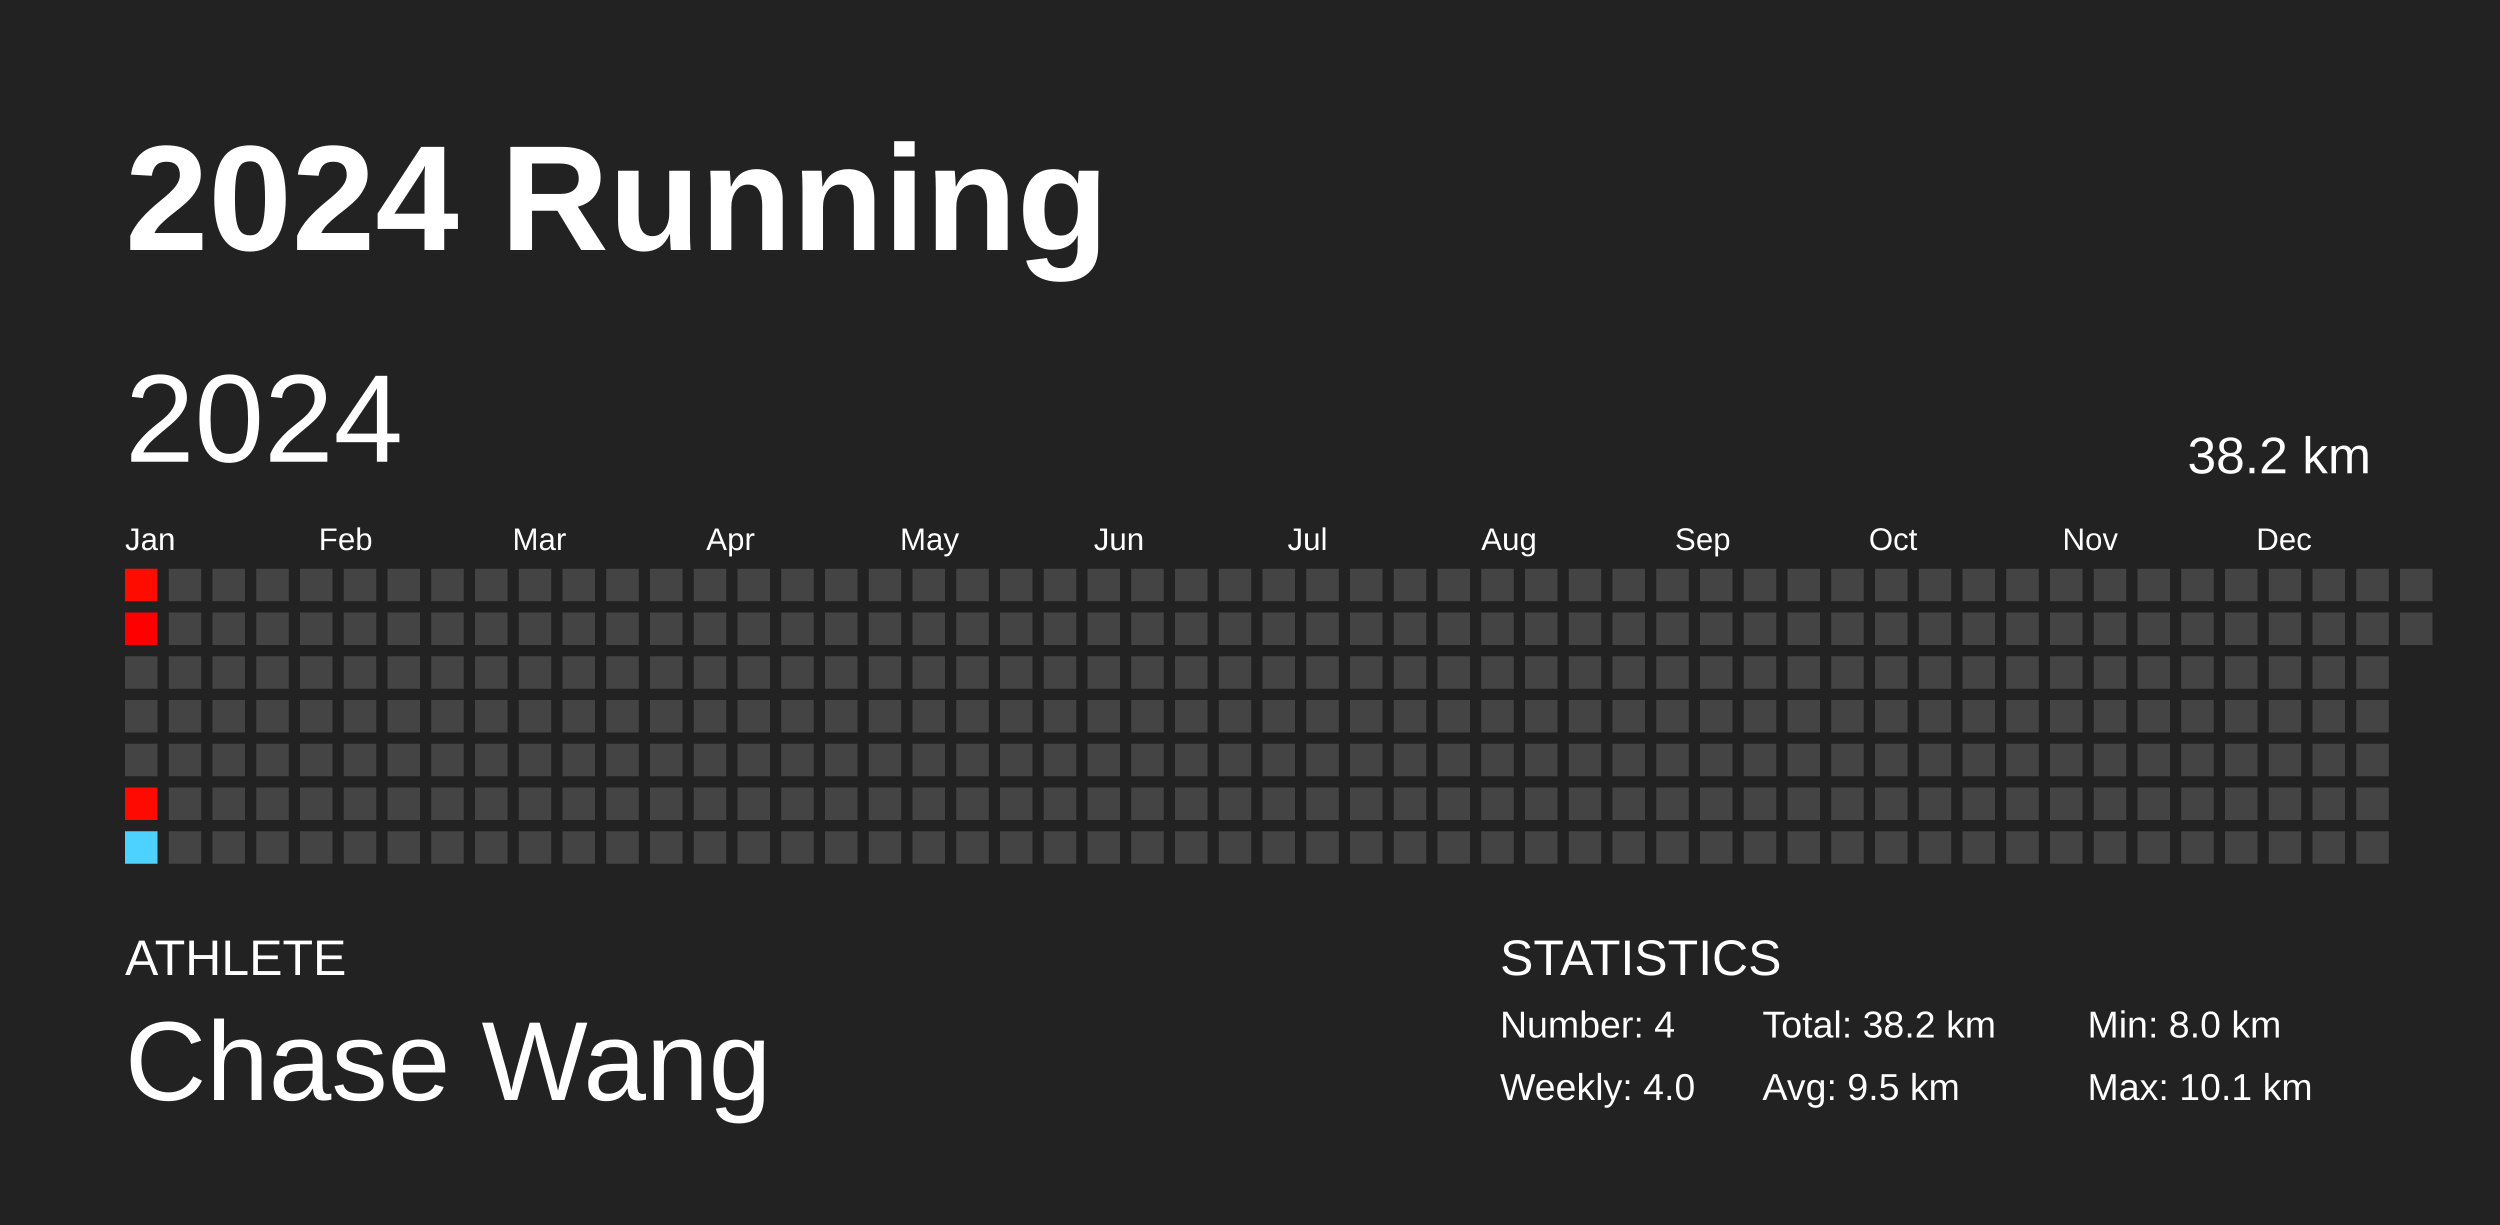
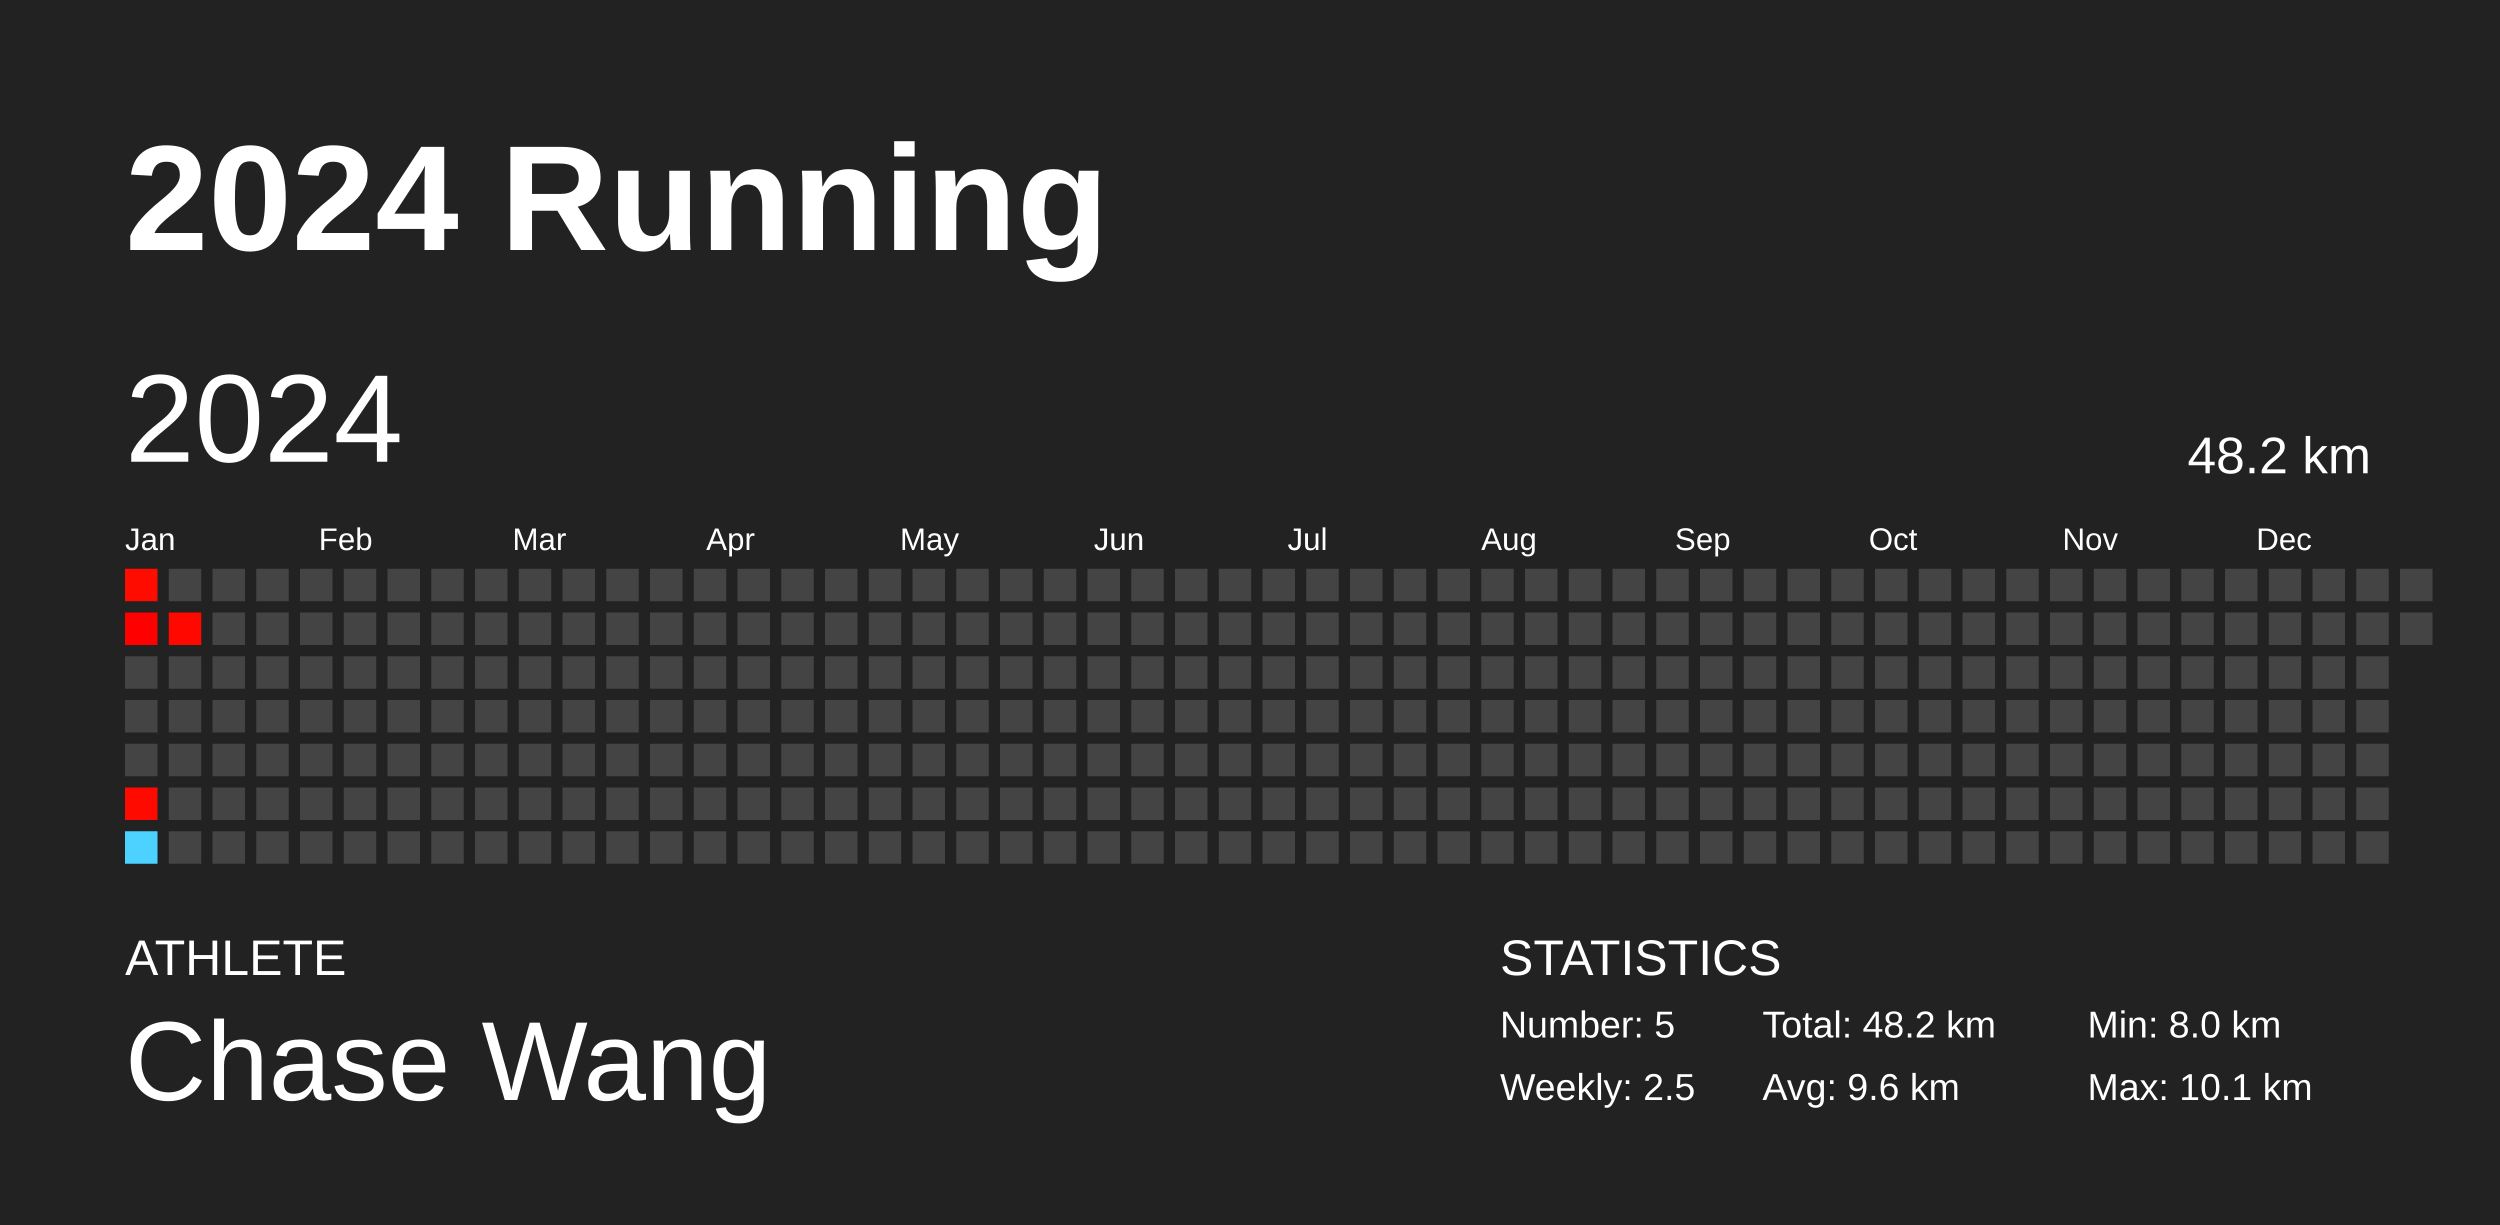
<svg xmlns="http://www.w3.org/2000/svg" baseProfile="full" height="98mm" version="1.1" viewBox="0,0,200,98" width="200mm">
  <defs />
  <rect fill="#222222" height="98" width="200" x="0" y="0" />
  <text fill="#FFFFFF" style="font-size:12px; font-family:Arial; font-weight:bold;" x="10" y="20">2024 Running</text>
  <text fill="#FFFFFF" style="font-size:4px; font-family:Arial" x="10" y="78">ATHLETE</text>
  <text fill="#FFFFFF" style="font-size:9px; font-family:Arial" x="10" y="88">Chase Wang</text>
  <text fill="#FFFFFF" style="font-size:4px; font-family:Arial" x="120" y="78">STATISTICS</text>
-   <text fill="#FFFFFF" style="font-size:3px; font-family:Arial" x="120" y="83">Number: 4</text>
-   <text fill="#FFFFFF" style="font-size:3px; font-family:Arial" x="120" y="88">Weekly: 4.0</text>
-   <text fill="#FFFFFF" style="font-size:3px; font-family:Arial" x="141" y="83">Total: 38.2 km</text>
-   <text fill="#FFFFFF" style="font-size:3px; font-family:Arial" x="141" y="88">Avg: 9.5 km</text>
+   <text fill="#FFFFFF" style="font-size:3px; font-family:Arial" x="120" y="83">Number: 5</text>
+   <text fill="#FFFFFF" style="font-size:3px; font-family:Arial" x="120" y="88">Weekly: 2.5</text>
+   <text fill="#FFFFFF" style="font-size:3px; font-family:Arial" x="141" y="83">Total: 48.2 km</text>
+   <text fill="#FFFFFF" style="font-size:3px; font-family:Arial" x="141" y="88">Avg: 9.6 km</text>
  <text fill="#FFFFFF" style="font-size:3px; font-family:Arial" x="167" y="83">Min: 8.0 km</text>
  <text fill="#FFFFFF" style="font-size:3px; font-family:Arial" x="167" y="88">Max: 10.1 km</text>
  <text dominant-baseline="hanging" fill="#FFFFFF" style="font-size:10.0px; font-family:Arial;" x="10" y="30">2024</text>
-   <text dominant-baseline="hanging" fill="#FFFFFF" style="font-size:4.125px; font-family:Arial;" x="175" y="35">38.2 km</text>
+   <text dominant-baseline="hanging" fill="#FFFFFF" style="font-size:4.125px; font-family:Arial;" x="175" y="35">48.2 km</text>
  <text fill="#FFFFFF" style="font-size:2.5px; font-family:Arial" x="10.0" y="44">Jan</text>
  <text fill="#FFFFFF" style="font-size:2.5px; font-family:Arial" x="25.5" y="44">Feb</text>
  <text fill="#FFFFFF" style="font-size:2.5px; font-family:Arial" x="41.0" y="44">Mar</text>
  <text fill="#FFFFFF" style="font-size:2.5px; font-family:Arial" x="56.5" y="44">Apr</text>
  <text fill="#FFFFFF" style="font-size:2.5px; font-family:Arial" x="72.0" y="44">May</text>
  <text fill="#FFFFFF" style="font-size:2.5px; font-family:Arial" x="87.5" y="44">Jun</text>
  <text fill="#FFFFFF" style="font-size:2.5px; font-family:Arial" x="103.0" y="44">Jul</text>
  <text fill="#FFFFFF" style="font-size:2.5px; font-family:Arial" x="118.5" y="44">Aug</text>
  <text fill="#FFFFFF" style="font-size:2.5px; font-family:Arial" x="134.0" y="44">Sep</text>
  <text fill="#FFFFFF" style="font-size:2.5px; font-family:Arial" x="149.5" y="44">Oct</text>
  <text fill="#FFFFFF" style="font-size:2.5px; font-family:Arial" x="165.0" y="44">Nov</text>
  <text fill="#FFFFFF" style="font-size:2.5px; font-family:Arial" x="180.5" y="44">Dec</text>
  <rect fill="#ff0c00" height="2.6" width="2.6" x="10.0" y="45.5" />
  <rect fill="#ff0000" height="2.6" width="2.6" x="10.0" y="49.0" />
  <rect fill="#444444" height="2.6" width="2.6" x="10.0" y="52.5" />
  <rect fill="#444444" height="2.6" width="2.6" x="10.0" y="56.0" />
  <rect fill="#444444" height="2.6" width="2.6" x="10.0" y="59.5" />
  <rect fill="#ff0a00" height="2.6" width="2.6" x="10.0" y="63.0" />
  <rect fill="#4dd2ff" height="2.6" width="2.6" x="10.0" y="66.5" />
  <rect fill="#444444" height="2.6" width="2.6" x="13.5" y="45.5" />
-   <rect fill="#444444" height="2.6" width="2.6" x="13.5" y="49.0" />
+   <rect fill="#ff0800" height="2.6" width="2.6" x="13.5" y="49.0" />
  <rect fill="#444444" height="2.6" width="2.6" x="13.5" y="52.5" />
  <rect fill="#444444" height="2.6" width="2.6" x="13.5" y="56.0" />
  <rect fill="#444444" height="2.6" width="2.6" x="13.5" y="59.5" />
  <rect fill="#444444" height="2.6" width="2.6" x="13.5" y="63.0" />
  <rect fill="#444444" height="2.6" width="2.6" x="13.5" y="66.5" />
  <rect fill="#444444" height="2.6" width="2.6" x="17.0" y="45.5" />
  <rect fill="#444444" height="2.6" width="2.6" x="17.0" y="49.0" />
  <rect fill="#444444" height="2.6" width="2.6" x="17.0" y="52.5" />
  <rect fill="#444444" height="2.6" width="2.6" x="17.0" y="56.0" />
  <rect fill="#444444" height="2.6" width="2.6" x="17.0" y="59.5" />
  <rect fill="#444444" height="2.6" width="2.6" x="17.0" y="63.0" />
  <rect fill="#444444" height="2.6" width="2.6" x="17.0" y="66.5" />
  <rect fill="#444444" height="2.6" width="2.6" x="20.5" y="45.5" />
  <rect fill="#444444" height="2.6" width="2.6" x="20.5" y="49.0" />
  <rect fill="#444444" height="2.6" width="2.6" x="20.5" y="52.5" />
  <rect fill="#444444" height="2.6" width="2.6" x="20.5" y="56.0" />
  <rect fill="#444444" height="2.6" width="2.6" x="20.5" y="59.5" />
  <rect fill="#444444" height="2.6" width="2.6" x="20.5" y="63.0" />
  <rect fill="#444444" height="2.6" width="2.6" x="20.5" y="66.5" />
  <rect fill="#444444" height="2.6" width="2.6" x="24.0" y="45.5" />
  <rect fill="#444444" height="2.6" width="2.6" x="24.0" y="49.0" />
  <rect fill="#444444" height="2.6" width="2.6" x="24.0" y="52.5" />
  <rect fill="#444444" height="2.6" width="2.6" x="24.0" y="56.0" />
  <rect fill="#444444" height="2.6" width="2.6" x="24.0" y="59.5" />
  <rect fill="#444444" height="2.6" width="2.6" x="24.0" y="63.0" />
  <rect fill="#444444" height="2.6" width="2.6" x="24.0" y="66.5" />
  <rect fill="#444444" height="2.6" width="2.6" x="27.5" y="45.5" />
  <rect fill="#444444" height="2.6" width="2.6" x="27.5" y="49.0" />
  <rect fill="#444444" height="2.6" width="2.6" x="27.5" y="52.5" />
  <rect fill="#444444" height="2.6" width="2.6" x="27.5" y="56.0" />
  <rect fill="#444444" height="2.6" width="2.6" x="27.5" y="59.5" />
  <rect fill="#444444" height="2.6" width="2.6" x="27.5" y="63.0" />
  <rect fill="#444444" height="2.6" width="2.6" x="27.5" y="66.5" />
  <rect fill="#444444" height="2.6" width="2.6" x="31.0" y="45.5" />
  <rect fill="#444444" height="2.6" width="2.6" x="31.0" y="49.0" />
  <rect fill="#444444" height="2.6" width="2.6" x="31.0" y="52.5" />
  <rect fill="#444444" height="2.6" width="2.6" x="31.0" y="56.0" />
  <rect fill="#444444" height="2.6" width="2.6" x="31.0" y="59.5" />
  <rect fill="#444444" height="2.6" width="2.6" x="31.0" y="63.0" />
  <rect fill="#444444" height="2.6" width="2.6" x="31.0" y="66.5" />
  <rect fill="#444444" height="2.6" width="2.6" x="34.5" y="45.5" />
  <rect fill="#444444" height="2.6" width="2.6" x="34.5" y="49.0" />
  <rect fill="#444444" height="2.6" width="2.6" x="34.5" y="52.5" />
  <rect fill="#444444" height="2.6" width="2.6" x="34.5" y="56.0" />
  <rect fill="#444444" height="2.6" width="2.6" x="34.5" y="59.5" />
  <rect fill="#444444" height="2.6" width="2.6" x="34.5" y="63.0" />
  <rect fill="#444444" height="2.6" width="2.6" x="34.5" y="66.5" />
  <rect fill="#444444" height="2.6" width="2.6" x="38.0" y="45.5" />
  <rect fill="#444444" height="2.6" width="2.6" x="38.0" y="49.0" />
  <rect fill="#444444" height="2.6" width="2.6" x="38.0" y="52.5" />
  <rect fill="#444444" height="2.6" width="2.6" x="38.0" y="56.0" />
  <rect fill="#444444" height="2.6" width="2.6" x="38.0" y="59.5" />
  <rect fill="#444444" height="2.6" width="2.6" x="38.0" y="63.0" />
  <rect fill="#444444" height="2.6" width="2.6" x="38.0" y="66.5" />
  <rect fill="#444444" height="2.6" width="2.6" x="41.5" y="45.5" />
  <rect fill="#444444" height="2.6" width="2.6" x="41.5" y="49.0" />
  <rect fill="#444444" height="2.6" width="2.6" x="41.5" y="52.5" />
  <rect fill="#444444" height="2.6" width="2.6" x="41.5" y="56.0" />
  <rect fill="#444444" height="2.6" width="2.6" x="41.5" y="59.5" />
  <rect fill="#444444" height="2.6" width="2.6" x="41.5" y="63.0" />
  <rect fill="#444444" height="2.6" width="2.6" x="41.5" y="66.5" />
  <rect fill="#444444" height="2.6" width="2.6" x="45.0" y="45.5" />
  <rect fill="#444444" height="2.6" width="2.6" x="45.0" y="49.0" />
  <rect fill="#444444" height="2.6" width="2.6" x="45.0" y="52.5" />
  <rect fill="#444444" height="2.6" width="2.6" x="45.0" y="56.0" />
  <rect fill="#444444" height="2.6" width="2.6" x="45.0" y="59.5" />
  <rect fill="#444444" height="2.6" width="2.6" x="45.0" y="63.0" />
  <rect fill="#444444" height="2.6" width="2.6" x="45.0" y="66.5" />
  <rect fill="#444444" height="2.6" width="2.6" x="48.5" y="45.5" />
  <rect fill="#444444" height="2.6" width="2.6" x="48.5" y="49.0" />
  <rect fill="#444444" height="2.6" width="2.6" x="48.5" y="52.5" />
  <rect fill="#444444" height="2.6" width="2.6" x="48.5" y="56.0" />
  <rect fill="#444444" height="2.6" width="2.6" x="48.5" y="59.5" />
  <rect fill="#444444" height="2.6" width="2.6" x="48.5" y="63.0" />
  <rect fill="#444444" height="2.6" width="2.6" x="48.5" y="66.5" />
  <rect fill="#444444" height="2.6" width="2.6" x="52.0" y="45.5" />
  <rect fill="#444444" height="2.6" width="2.6" x="52.0" y="49.0" />
  <rect fill="#444444" height="2.6" width="2.6" x="52.0" y="52.5" />
  <rect fill="#444444" height="2.6" width="2.6" x="52.0" y="56.0" />
  <rect fill="#444444" height="2.6" width="2.6" x="52.0" y="59.5" />
  <rect fill="#444444" height="2.6" width="2.6" x="52.0" y="63.0" />
  <rect fill="#444444" height="2.6" width="2.6" x="52.0" y="66.5" />
  <rect fill="#444444" height="2.6" width="2.6" x="55.5" y="45.5" />
  <rect fill="#444444" height="2.6" width="2.6" x="55.5" y="49.0" />
  <rect fill="#444444" height="2.6" width="2.6" x="55.5" y="52.5" />
  <rect fill="#444444" height="2.6" width="2.6" x="55.5" y="56.0" />
  <rect fill="#444444" height="2.6" width="2.6" x="55.5" y="59.5" />
  <rect fill="#444444" height="2.6" width="2.6" x="55.5" y="63.0" />
  <rect fill="#444444" height="2.6" width="2.6" x="55.5" y="66.5" />
  <rect fill="#444444" height="2.6" width="2.6" x="59.0" y="45.5" />
  <rect fill="#444444" height="2.6" width="2.6" x="59.0" y="49.0" />
  <rect fill="#444444" height="2.6" width="2.6" x="59.0" y="52.5" />
  <rect fill="#444444" height="2.6" width="2.6" x="59.0" y="56.0" />
  <rect fill="#444444" height="2.6" width="2.6" x="59.0" y="59.5" />
  <rect fill="#444444" height="2.6" width="2.6" x="59.0" y="63.0" />
  <rect fill="#444444" height="2.6" width="2.6" x="59.0" y="66.5" />
  <rect fill="#444444" height="2.6" width="2.6" x="62.5" y="45.5" />
  <rect fill="#444444" height="2.6" width="2.6" x="62.5" y="49.0" />
  <rect fill="#444444" height="2.6" width="2.6" x="62.5" y="52.5" />
  <rect fill="#444444" height="2.6" width="2.6" x="62.5" y="56.0" />
  <rect fill="#444444" height="2.6" width="2.6" x="62.5" y="59.5" />
  <rect fill="#444444" height="2.6" width="2.6" x="62.5" y="63.0" />
  <rect fill="#444444" height="2.6" width="2.6" x="62.5" y="66.5" />
  <rect fill="#444444" height="2.6" width="2.6" x="66.0" y="45.5" />
  <rect fill="#444444" height="2.6" width="2.6" x="66.0" y="49.0" />
  <rect fill="#444444" height="2.6" width="2.6" x="66.0" y="52.5" />
  <rect fill="#444444" height="2.6" width="2.6" x="66.0" y="56.0" />
  <rect fill="#444444" height="2.6" width="2.6" x="66.0" y="59.5" />
  <rect fill="#444444" height="2.6" width="2.6" x="66.0" y="63.0" />
  <rect fill="#444444" height="2.6" width="2.6" x="66.0" y="66.5" />
  <rect fill="#444444" height="2.6" width="2.6" x="69.5" y="45.5" />
  <rect fill="#444444" height="2.6" width="2.6" x="69.5" y="49.0" />
  <rect fill="#444444" height="2.6" width="2.6" x="69.5" y="52.5" />
  <rect fill="#444444" height="2.6" width="2.6" x="69.5" y="56.0" />
  <rect fill="#444444" height="2.6" width="2.6" x="69.5" y="59.5" />
  <rect fill="#444444" height="2.6" width="2.6" x="69.5" y="63.0" />
  <rect fill="#444444" height="2.6" width="2.6" x="69.5" y="66.5" />
  <rect fill="#444444" height="2.6" width="2.6" x="73.0" y="45.5" />
  <rect fill="#444444" height="2.6" width="2.6" x="73.0" y="49.0" />
  <rect fill="#444444" height="2.6" width="2.6" x="73.0" y="52.5" />
  <rect fill="#444444" height="2.6" width="2.6" x="73.0" y="56.0" />
  <rect fill="#444444" height="2.6" width="2.6" x="73.0" y="59.5" />
  <rect fill="#444444" height="2.6" width="2.6" x="73.0" y="63.0" />
  <rect fill="#444444" height="2.6" width="2.6" x="73.0" y="66.5" />
  <rect fill="#444444" height="2.6" width="2.6" x="76.5" y="45.5" />
  <rect fill="#444444" height="2.6" width="2.6" x="76.5" y="49.0" />
  <rect fill="#444444" height="2.6" width="2.6" x="76.5" y="52.5" />
  <rect fill="#444444" height="2.6" width="2.6" x="76.5" y="56.0" />
  <rect fill="#444444" height="2.6" width="2.6" x="76.5" y="59.5" />
  <rect fill="#444444" height="2.6" width="2.6" x="76.5" y="63.0" />
  <rect fill="#444444" height="2.6" width="2.6" x="76.5" y="66.5" />
  <rect fill="#444444" height="2.6" width="2.6" x="80.0" y="45.5" />
  <rect fill="#444444" height="2.6" width="2.6" x="80.0" y="49.0" />
  <rect fill="#444444" height="2.6" width="2.6" x="80.0" y="52.5" />
  <rect fill="#444444" height="2.6" width="2.6" x="80.0" y="56.0" />
  <rect fill="#444444" height="2.6" width="2.6" x="80.0" y="59.5" />
  <rect fill="#444444" height="2.6" width="2.6" x="80.0" y="63.0" />
  <rect fill="#444444" height="2.6" width="2.6" x="80.0" y="66.5" />
  <rect fill="#444444" height="2.6" width="2.6" x="83.5" y="45.5" />
  <rect fill="#444444" height="2.6" width="2.6" x="83.5" y="49.0" />
  <rect fill="#444444" height="2.6" width="2.6" x="83.5" y="52.5" />
  <rect fill="#444444" height="2.6" width="2.6" x="83.5" y="56.0" />
  <rect fill="#444444" height="2.6" width="2.6" x="83.5" y="59.5" />
  <rect fill="#444444" height="2.6" width="2.6" x="83.5" y="63.0" />
  <rect fill="#444444" height="2.6" width="2.6" x="83.5" y="66.5" />
  <rect fill="#444444" height="2.6" width="2.6" x="87.0" y="45.5" />
  <rect fill="#444444" height="2.6" width="2.6" x="87.0" y="49.0" />
  <rect fill="#444444" height="2.6" width="2.6" x="87.0" y="52.5" />
  <rect fill="#444444" height="2.6" width="2.6" x="87.0" y="56.0" />
  <rect fill="#444444" height="2.6" width="2.6" x="87.0" y="59.5" />
  <rect fill="#444444" height="2.6" width="2.6" x="87.0" y="63.0" />
  <rect fill="#444444" height="2.6" width="2.6" x="87.0" y="66.5" />
  <rect fill="#444444" height="2.6" width="2.6" x="90.5" y="45.5" />
  <rect fill="#444444" height="2.6" width="2.6" x="90.5" y="49.0" />
  <rect fill="#444444" height="2.6" width="2.6" x="90.5" y="52.5" />
  <rect fill="#444444" height="2.6" width="2.6" x="90.5" y="56.0" />
  <rect fill="#444444" height="2.6" width="2.6" x="90.5" y="59.5" />
  <rect fill="#444444" height="2.6" width="2.6" x="90.5" y="63.0" />
  <rect fill="#444444" height="2.6" width="2.6" x="90.5" y="66.5" />
  <rect fill="#444444" height="2.6" width="2.6" x="94.0" y="45.5" />
  <rect fill="#444444" height="2.6" width="2.6" x="94.0" y="49.0" />
  <rect fill="#444444" height="2.6" width="2.6" x="94.0" y="52.5" />
  <rect fill="#444444" height="2.6" width="2.6" x="94.0" y="56.0" />
  <rect fill="#444444" height="2.6" width="2.6" x="94.0" y="59.5" />
  <rect fill="#444444" height="2.6" width="2.6" x="94.0" y="63.0" />
  <rect fill="#444444" height="2.6" width="2.6" x="94.0" y="66.5" />
  <rect fill="#444444" height="2.6" width="2.6" x="97.5" y="45.5" />
  <rect fill="#444444" height="2.6" width="2.6" x="97.5" y="49.0" />
  <rect fill="#444444" height="2.6" width="2.6" x="97.5" y="52.5" />
  <rect fill="#444444" height="2.6" width="2.6" x="97.5" y="56.0" />
  <rect fill="#444444" height="2.6" width="2.6" x="97.5" y="59.5" />
  <rect fill="#444444" height="2.6" width="2.6" x="97.5" y="63.0" />
  <rect fill="#444444" height="2.6" width="2.6" x="97.5" y="66.5" />
  <rect fill="#444444" height="2.6" width="2.6" x="101.0" y="45.5" />
  <rect fill="#444444" height="2.6" width="2.6" x="101.0" y="49.0" />
  <rect fill="#444444" height="2.6" width="2.6" x="101.0" y="52.5" />
  <rect fill="#444444" height="2.6" width="2.6" x="101.0" y="56.0" />
  <rect fill="#444444" height="2.6" width="2.6" x="101.0" y="59.5" />
  <rect fill="#444444" height="2.6" width="2.6" x="101.0" y="63.0" />
  <rect fill="#444444" height="2.6" width="2.6" x="101.0" y="66.5" />
  <rect fill="#444444" height="2.6" width="2.6" x="104.5" y="45.5" />
  <rect fill="#444444" height="2.6" width="2.6" x="104.5" y="49.0" />
  <rect fill="#444444" height="2.6" width="2.6" x="104.5" y="52.5" />
  <rect fill="#444444" height="2.6" width="2.6" x="104.5" y="56.0" />
  <rect fill="#444444" height="2.6" width="2.6" x="104.5" y="59.5" />
  <rect fill="#444444" height="2.6" width="2.6" x="104.5" y="63.0" />
  <rect fill="#444444" height="2.6" width="2.6" x="104.5" y="66.5" />
  <rect fill="#444444" height="2.6" width="2.6" x="108.0" y="45.5" />
  <rect fill="#444444" height="2.6" width="2.6" x="108.0" y="49.0" />
  <rect fill="#444444" height="2.6" width="2.6" x="108.0" y="52.5" />
  <rect fill="#444444" height="2.6" width="2.6" x="108.0" y="56.0" />
  <rect fill="#444444" height="2.6" width="2.6" x="108.0" y="59.5" />
  <rect fill="#444444" height="2.6" width="2.6" x="108.0" y="63.0" />
  <rect fill="#444444" height="2.6" width="2.6" x="108.0" y="66.5" />
  <rect fill="#444444" height="2.6" width="2.6" x="111.5" y="45.5" />
  <rect fill="#444444" height="2.6" width="2.6" x="111.5" y="49.0" />
  <rect fill="#444444" height="2.6" width="2.6" x="111.5" y="52.5" />
  <rect fill="#444444" height="2.6" width="2.6" x="111.5" y="56.0" />
  <rect fill="#444444" height="2.6" width="2.6" x="111.5" y="59.5" />
  <rect fill="#444444" height="2.6" width="2.6" x="111.5" y="63.0" />
  <rect fill="#444444" height="2.6" width="2.6" x="111.5" y="66.5" />
  <rect fill="#444444" height="2.6" width="2.6" x="115.0" y="45.5" />
  <rect fill="#444444" height="2.6" width="2.6" x="115.0" y="49.0" />
  <rect fill="#444444" height="2.6" width="2.6" x="115.0" y="52.5" />
  <rect fill="#444444" height="2.6" width="2.6" x="115.0" y="56.0" />
  <rect fill="#444444" height="2.6" width="2.6" x="115.0" y="59.5" />
  <rect fill="#444444" height="2.6" width="2.6" x="115.0" y="63.0" />
  <rect fill="#444444" height="2.6" width="2.6" x="115.0" y="66.5" />
  <rect fill="#444444" height="2.6" width="2.6" x="118.5" y="45.5" />
  <rect fill="#444444" height="2.6" width="2.6" x="118.5" y="49.0" />
  <rect fill="#444444" height="2.6" width="2.6" x="118.5" y="52.5" />
  <rect fill="#444444" height="2.6" width="2.6" x="118.5" y="56.0" />
  <rect fill="#444444" height="2.6" width="2.6" x="118.5" y="59.5" />
  <rect fill="#444444" height="2.6" width="2.6" x="118.5" y="63.0" />
  <rect fill="#444444" height="2.6" width="2.6" x="118.5" y="66.5" />
  <rect fill="#444444" height="2.6" width="2.6" x="122.0" y="45.5" />
  <rect fill="#444444" height="2.6" width="2.6" x="122.0" y="49.0" />
  <rect fill="#444444" height="2.6" width="2.6" x="122.0" y="52.5" />
  <rect fill="#444444" height="2.6" width="2.6" x="122.0" y="56.0" />
  <rect fill="#444444" height="2.6" width="2.6" x="122.0" y="59.5" />
  <rect fill="#444444" height="2.6" width="2.6" x="122.0" y="63.0" />
  <rect fill="#444444" height="2.6" width="2.6" x="122.0" y="66.5" />
  <rect fill="#444444" height="2.6" width="2.6" x="125.5" y="45.5" />
  <rect fill="#444444" height="2.6" width="2.6" x="125.5" y="49.0" />
  <rect fill="#444444" height="2.6" width="2.6" x="125.5" y="52.5" />
  <rect fill="#444444" height="2.6" width="2.6" x="125.5" y="56.0" />
  <rect fill="#444444" height="2.6" width="2.6" x="125.5" y="59.5" />
  <rect fill="#444444" height="2.6" width="2.6" x="125.5" y="63.0" />
  <rect fill="#444444" height="2.6" width="2.6" x="125.5" y="66.5" />
  <rect fill="#444444" height="2.6" width="2.6" x="129.0" y="45.5" />
  <rect fill="#444444" height="2.6" width="2.6" x="129.0" y="49.0" />
  <rect fill="#444444" height="2.6" width="2.6" x="129.0" y="52.5" />
  <rect fill="#444444" height="2.6" width="2.6" x="129.0" y="56.0" />
  <rect fill="#444444" height="2.6" width="2.6" x="129.0" y="59.5" />
  <rect fill="#444444" height="2.6" width="2.6" x="129.0" y="63.0" />
  <rect fill="#444444" height="2.6" width="2.6" x="129.0" y="66.5" />
  <rect fill="#444444" height="2.6" width="2.6" x="132.5" y="45.5" />
  <rect fill="#444444" height="2.6" width="2.6" x="132.5" y="49.0" />
  <rect fill="#444444" height="2.6" width="2.6" x="132.5" y="52.5" />
  <rect fill="#444444" height="2.6" width="2.6" x="132.5" y="56.0" />
  <rect fill="#444444" height="2.6" width="2.6" x="132.5" y="59.5" />
  <rect fill="#444444" height="2.6" width="2.6" x="132.5" y="63.0" />
  <rect fill="#444444" height="2.6" width="2.6" x="132.5" y="66.5" />
  <rect fill="#444444" height="2.6" width="2.6" x="136.0" y="45.5" />
  <rect fill="#444444" height="2.6" width="2.6" x="136.0" y="49.0" />
  <rect fill="#444444" height="2.6" width="2.6" x="136.0" y="52.5" />
  <rect fill="#444444" height="2.6" width="2.6" x="136.0" y="56.0" />
  <rect fill="#444444" height="2.6" width="2.6" x="136.0" y="59.5" />
  <rect fill="#444444" height="2.6" width="2.6" x="136.0" y="63.0" />
  <rect fill="#444444" height="2.6" width="2.6" x="136.0" y="66.5" />
  <rect fill="#444444" height="2.6" width="2.6" x="139.5" y="45.5" />
  <rect fill="#444444" height="2.6" width="2.6" x="139.5" y="49.0" />
  <rect fill="#444444" height="2.6" width="2.6" x="139.5" y="52.5" />
  <rect fill="#444444" height="2.6" width="2.6" x="139.5" y="56.0" />
  <rect fill="#444444" height="2.6" width="2.6" x="139.5" y="59.5" />
  <rect fill="#444444" height="2.6" width="2.6" x="139.5" y="63.0" />
  <rect fill="#444444" height="2.6" width="2.6" x="139.5" y="66.5" />
  <rect fill="#444444" height="2.6" width="2.6" x="143.0" y="45.5" />
  <rect fill="#444444" height="2.6" width="2.6" x="143.0" y="49.0" />
  <rect fill="#444444" height="2.6" width="2.6" x="143.0" y="52.5" />
  <rect fill="#444444" height="2.6" width="2.6" x="143.0" y="56.0" />
  <rect fill="#444444" height="2.6" width="2.6" x="143.0" y="59.5" />
  <rect fill="#444444" height="2.6" width="2.6" x="143.0" y="63.0" />
  <rect fill="#444444" height="2.6" width="2.6" x="143.0" y="66.5" />
  <rect fill="#444444" height="2.6" width="2.6" x="146.5" y="45.5" />
  <rect fill="#444444" height="2.6" width="2.6" x="146.5" y="49.0" />
  <rect fill="#444444" height="2.6" width="2.6" x="146.5" y="52.5" />
  <rect fill="#444444" height="2.6" width="2.6" x="146.5" y="56.0" />
  <rect fill="#444444" height="2.6" width="2.6" x="146.5" y="59.5" />
  <rect fill="#444444" height="2.6" width="2.6" x="146.5" y="63.0" />
  <rect fill="#444444" height="2.6" width="2.6" x="146.5" y="66.5" />
  <rect fill="#444444" height="2.6" width="2.6" x="150.0" y="45.5" />
  <rect fill="#444444" height="2.6" width="2.6" x="150.0" y="49.0" />
  <rect fill="#444444" height="2.6" width="2.6" x="150.0" y="52.5" />
  <rect fill="#444444" height="2.6" width="2.6" x="150.0" y="56.0" />
  <rect fill="#444444" height="2.6" width="2.6" x="150.0" y="59.5" />
  <rect fill="#444444" height="2.6" width="2.6" x="150.0" y="63.0" />
  <rect fill="#444444" height="2.6" width="2.6" x="150.0" y="66.5" />
  <rect fill="#444444" height="2.6" width="2.6" x="153.5" y="45.5" />
  <rect fill="#444444" height="2.6" width="2.6" x="153.5" y="49.0" />
  <rect fill="#444444" height="2.6" width="2.6" x="153.5" y="52.5" />
  <rect fill="#444444" height="2.6" width="2.6" x="153.5" y="56.0" />
  <rect fill="#444444" height="2.6" width="2.6" x="153.5" y="59.5" />
  <rect fill="#444444" height="2.6" width="2.6" x="153.5" y="63.0" />
  <rect fill="#444444" height="2.6" width="2.6" x="153.5" y="66.5" />
  <rect fill="#444444" height="2.6" width="2.6" x="157.0" y="45.5" />
  <rect fill="#444444" height="2.6" width="2.6" x="157.0" y="49.0" />
  <rect fill="#444444" height="2.6" width="2.6" x="157.0" y="52.5" />
  <rect fill="#444444" height="2.6" width="2.6" x="157.0" y="56.0" />
  <rect fill="#444444" height="2.6" width="2.6" x="157.0" y="59.5" />
  <rect fill="#444444" height="2.6" width="2.6" x="157.0" y="63.0" />
  <rect fill="#444444" height="2.6" width="2.6" x="157.0" y="66.5" />
  <rect fill="#444444" height="2.6" width="2.6" x="160.5" y="45.5" />
  <rect fill="#444444" height="2.6" width="2.6" x="160.5" y="49.0" />
  <rect fill="#444444" height="2.6" width="2.6" x="160.5" y="52.5" />
  <rect fill="#444444" height="2.6" width="2.6" x="160.5" y="56.0" />
  <rect fill="#444444" height="2.6" width="2.6" x="160.5" y="59.5" />
  <rect fill="#444444" height="2.6" width="2.6" x="160.5" y="63.0" />
  <rect fill="#444444" height="2.6" width="2.6" x="160.5" y="66.5" />
  <rect fill="#444444" height="2.6" width="2.6" x="164.0" y="45.5" />
  <rect fill="#444444" height="2.6" width="2.6" x="164.0" y="49.0" />
  <rect fill="#444444" height="2.6" width="2.6" x="164.0" y="52.5" />
  <rect fill="#444444" height="2.6" width="2.6" x="164.0" y="56.0" />
  <rect fill="#444444" height="2.6" width="2.6" x="164.0" y="59.5" />
  <rect fill="#444444" height="2.6" width="2.6" x="164.0" y="63.0" />
  <rect fill="#444444" height="2.6" width="2.6" x="164.0" y="66.5" />
  <rect fill="#444444" height="2.6" width="2.6" x="167.5" y="45.5" />
  <rect fill="#444444" height="2.6" width="2.6" x="167.5" y="49.0" />
  <rect fill="#444444" height="2.6" width="2.6" x="167.5" y="52.5" />
  <rect fill="#444444" height="2.6" width="2.6" x="167.5" y="56.0" />
  <rect fill="#444444" height="2.6" width="2.6" x="167.5" y="59.5" />
  <rect fill="#444444" height="2.6" width="2.6" x="167.5" y="63.0" />
  <rect fill="#444444" height="2.6" width="2.6" x="167.5" y="66.5" />
  <rect fill="#444444" height="2.6" width="2.6" x="171.0" y="45.5" />
  <rect fill="#444444" height="2.6" width="2.6" x="171.0" y="49.0" />
  <rect fill="#444444" height="2.6" width="2.6" x="171.0" y="52.5" />
  <rect fill="#444444" height="2.6" width="2.6" x="171.0" y="56.0" />
  <rect fill="#444444" height="2.6" width="2.6" x="171.0" y="59.5" />
  <rect fill="#444444" height="2.6" width="2.6" x="171.0" y="63.0" />
  <rect fill="#444444" height="2.6" width="2.6" x="171.0" y="66.5" />
  <rect fill="#444444" height="2.6" width="2.6" x="174.5" y="45.5" />
  <rect fill="#444444" height="2.6" width="2.6" x="174.5" y="49.0" />
  <rect fill="#444444" height="2.6" width="2.6" x="174.5" y="52.5" />
  <rect fill="#444444" height="2.6" width="2.6" x="174.5" y="56.0" />
  <rect fill="#444444" height="2.6" width="2.6" x="174.5" y="59.5" />
  <rect fill="#444444" height="2.6" width="2.6" x="174.5" y="63.0" />
  <rect fill="#444444" height="2.6" width="2.6" x="174.5" y="66.5" />
  <rect fill="#444444" height="2.6" width="2.6" x="178.0" y="45.5" />
  <rect fill="#444444" height="2.6" width="2.6" x="178.0" y="49.0" />
  <rect fill="#444444" height="2.6" width="2.6" x="178.0" y="52.5" />
  <rect fill="#444444" height="2.6" width="2.6" x="178.0" y="56.0" />
  <rect fill="#444444" height="2.6" width="2.6" x="178.0" y="59.5" />
  <rect fill="#444444" height="2.6" width="2.6" x="178.0" y="63.0" />
  <rect fill="#444444" height="2.6" width="2.6" x="178.0" y="66.5" />
  <rect fill="#444444" height="2.6" width="2.6" x="181.5" y="45.5" />
  <rect fill="#444444" height="2.6" width="2.6" x="181.5" y="49.0" />
  <rect fill="#444444" height="2.6" width="2.6" x="181.5" y="52.5" />
  <rect fill="#444444" height="2.6" width="2.6" x="181.5" y="56.0" />
  <rect fill="#444444" height="2.6" width="2.6" x="181.5" y="59.5" />
  <rect fill="#444444" height="2.6" width="2.6" x="181.5" y="63.0" />
  <rect fill="#444444" height="2.6" width="2.6" x="181.5" y="66.5" />
  <rect fill="#444444" height="2.6" width="2.6" x="185.0" y="45.5" />
  <rect fill="#444444" height="2.6" width="2.6" x="185.0" y="49.0" />
  <rect fill="#444444" height="2.6" width="2.6" x="185.0" y="52.5" />
  <rect fill="#444444" height="2.6" width="2.6" x="185.0" y="56.0" />
  <rect fill="#444444" height="2.6" width="2.6" x="185.0" y="59.5" />
  <rect fill="#444444" height="2.6" width="2.6" x="185.0" y="63.0" />
  <rect fill="#444444" height="2.6" width="2.6" x="185.0" y="66.5" />
  <rect fill="#444444" height="2.6" width="2.6" x="188.5" y="45.5" />
  <rect fill="#444444" height="2.6" width="2.6" x="188.5" y="49.0" />
  <rect fill="#444444" height="2.6" width="2.6" x="188.5" y="52.5" />
  <rect fill="#444444" height="2.6" width="2.6" x="188.5" y="56.0" />
  <rect fill="#444444" height="2.6" width="2.6" x="188.5" y="59.5" />
  <rect fill="#444444" height="2.6" width="2.6" x="188.5" y="63.0" />
  <rect fill="#444444" height="2.6" width="2.6" x="188.5" y="66.5" />
  <rect fill="#444444" height="2.6" width="2.6" x="192.0" y="45.5" />
  <rect fill="#444444" height="2.6" width="2.6" x="192.0" y="49.0" />
</svg>
